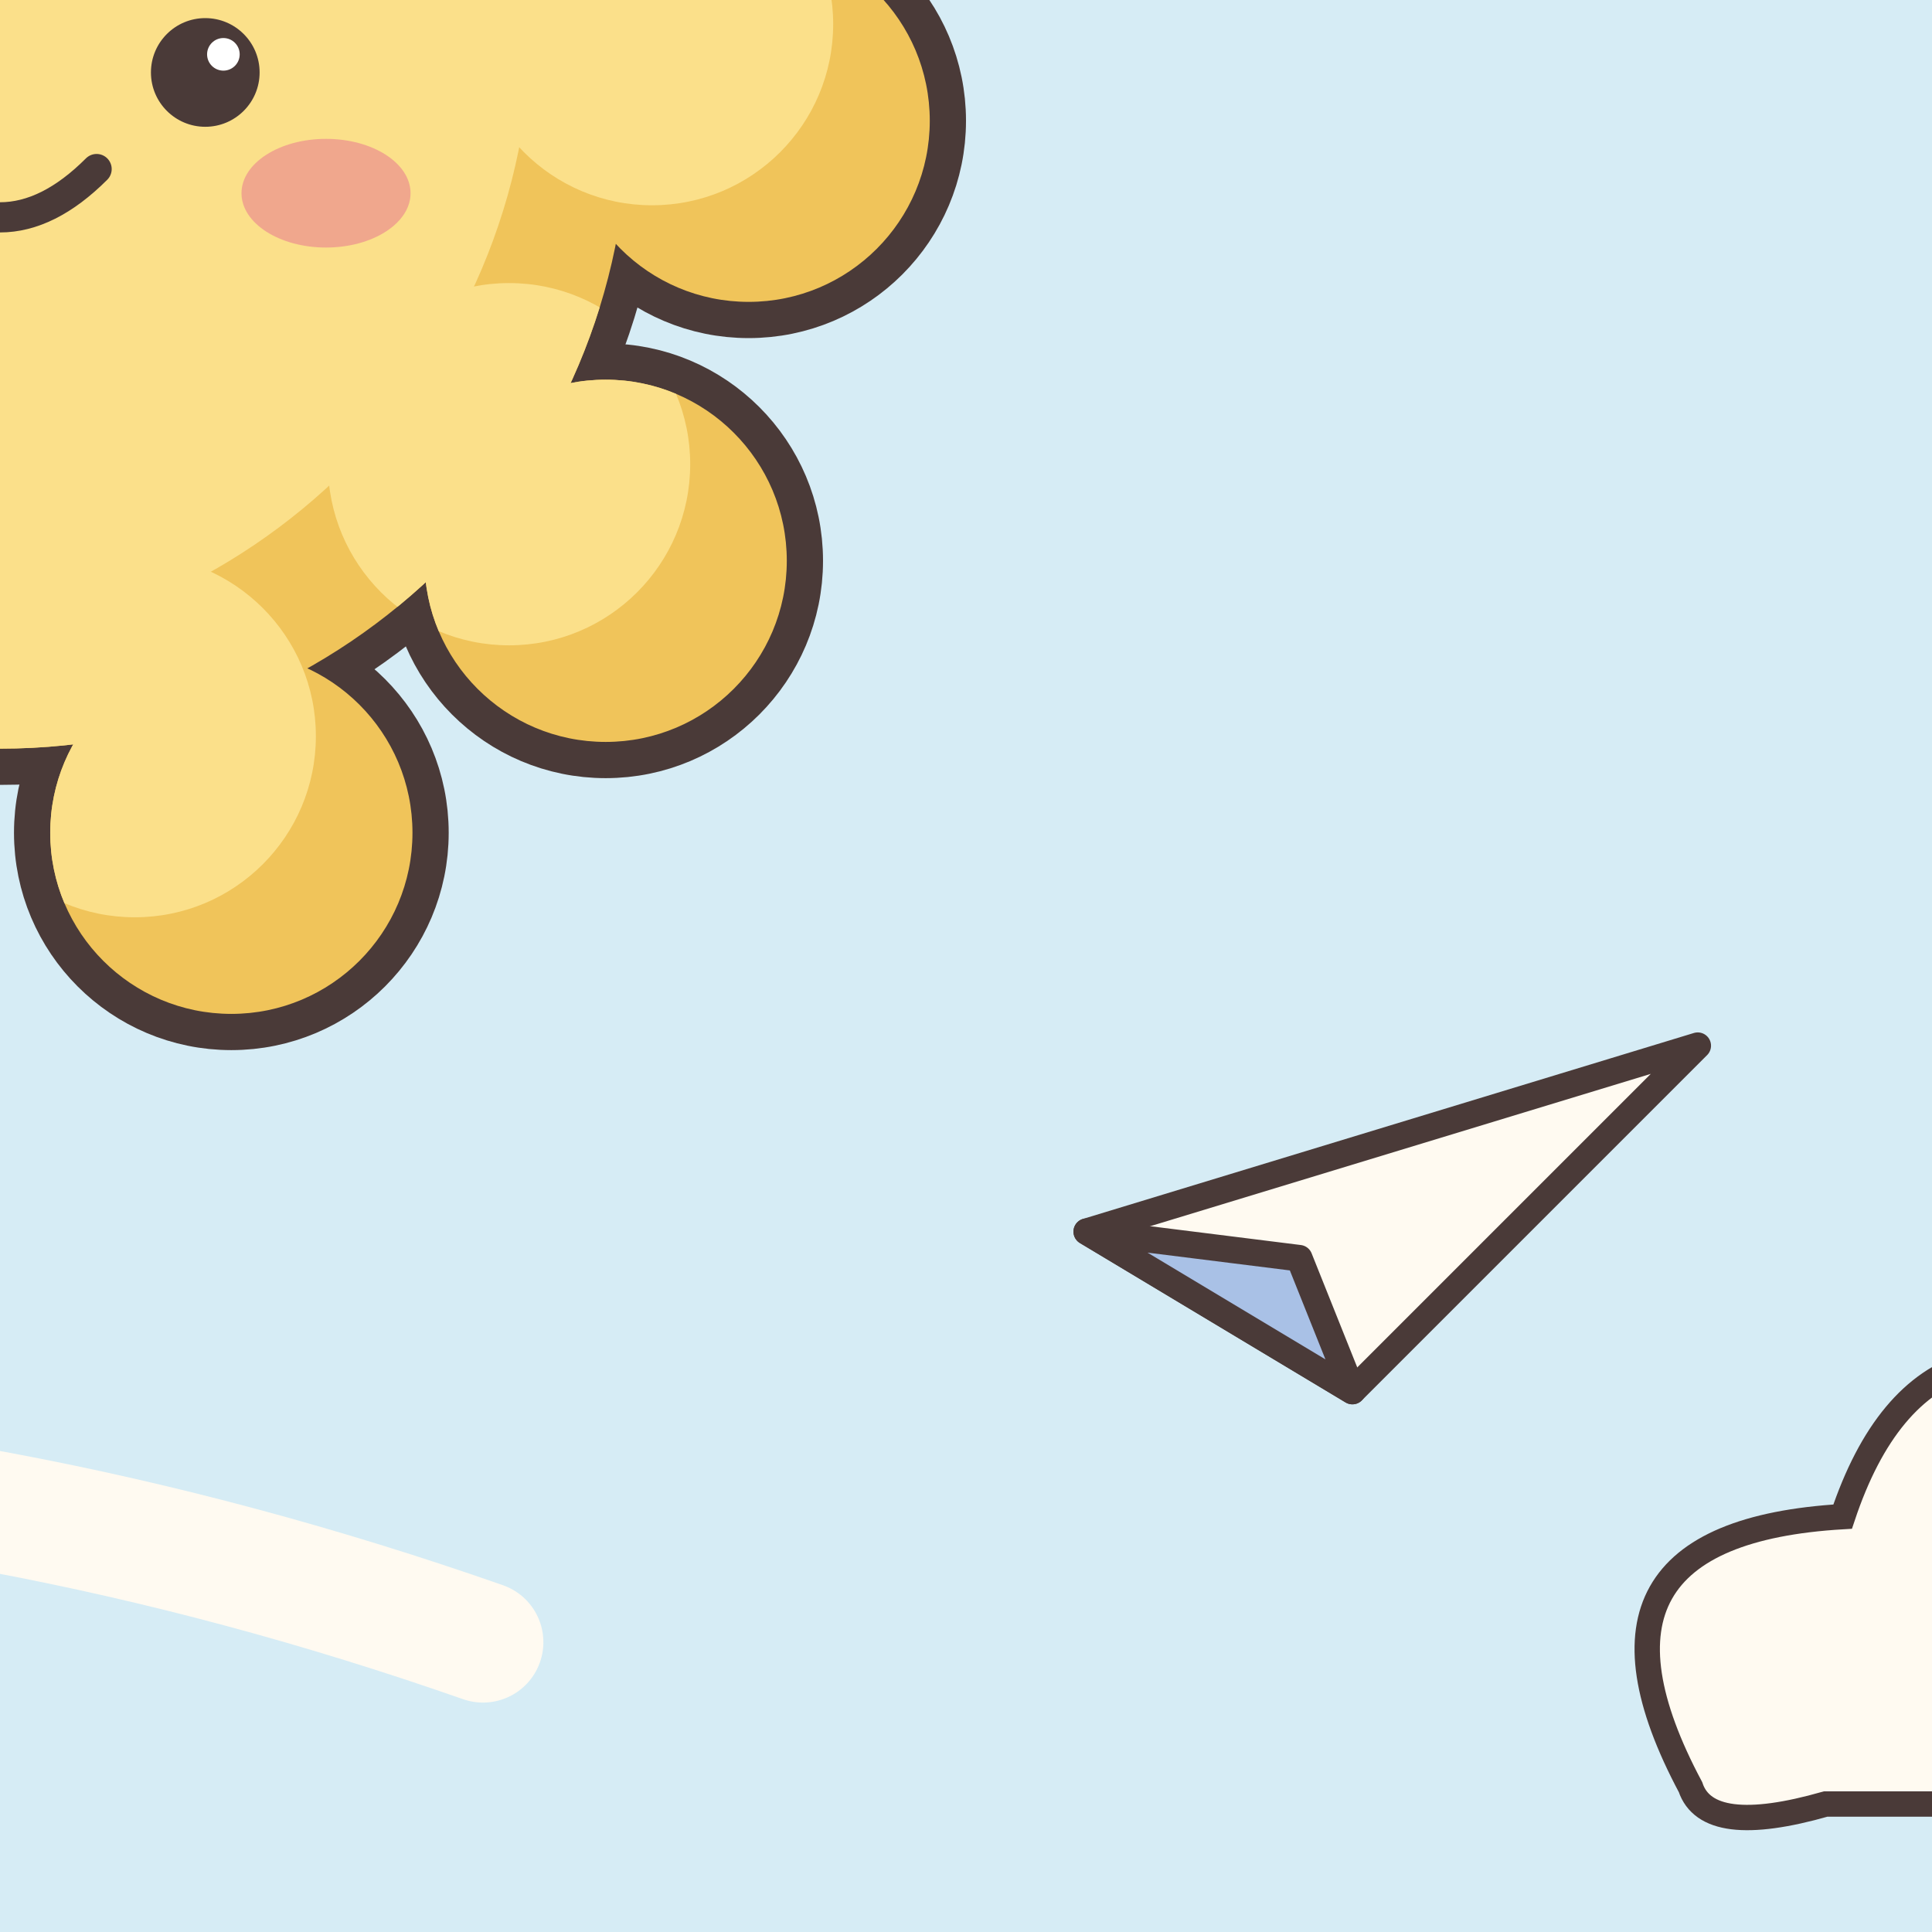
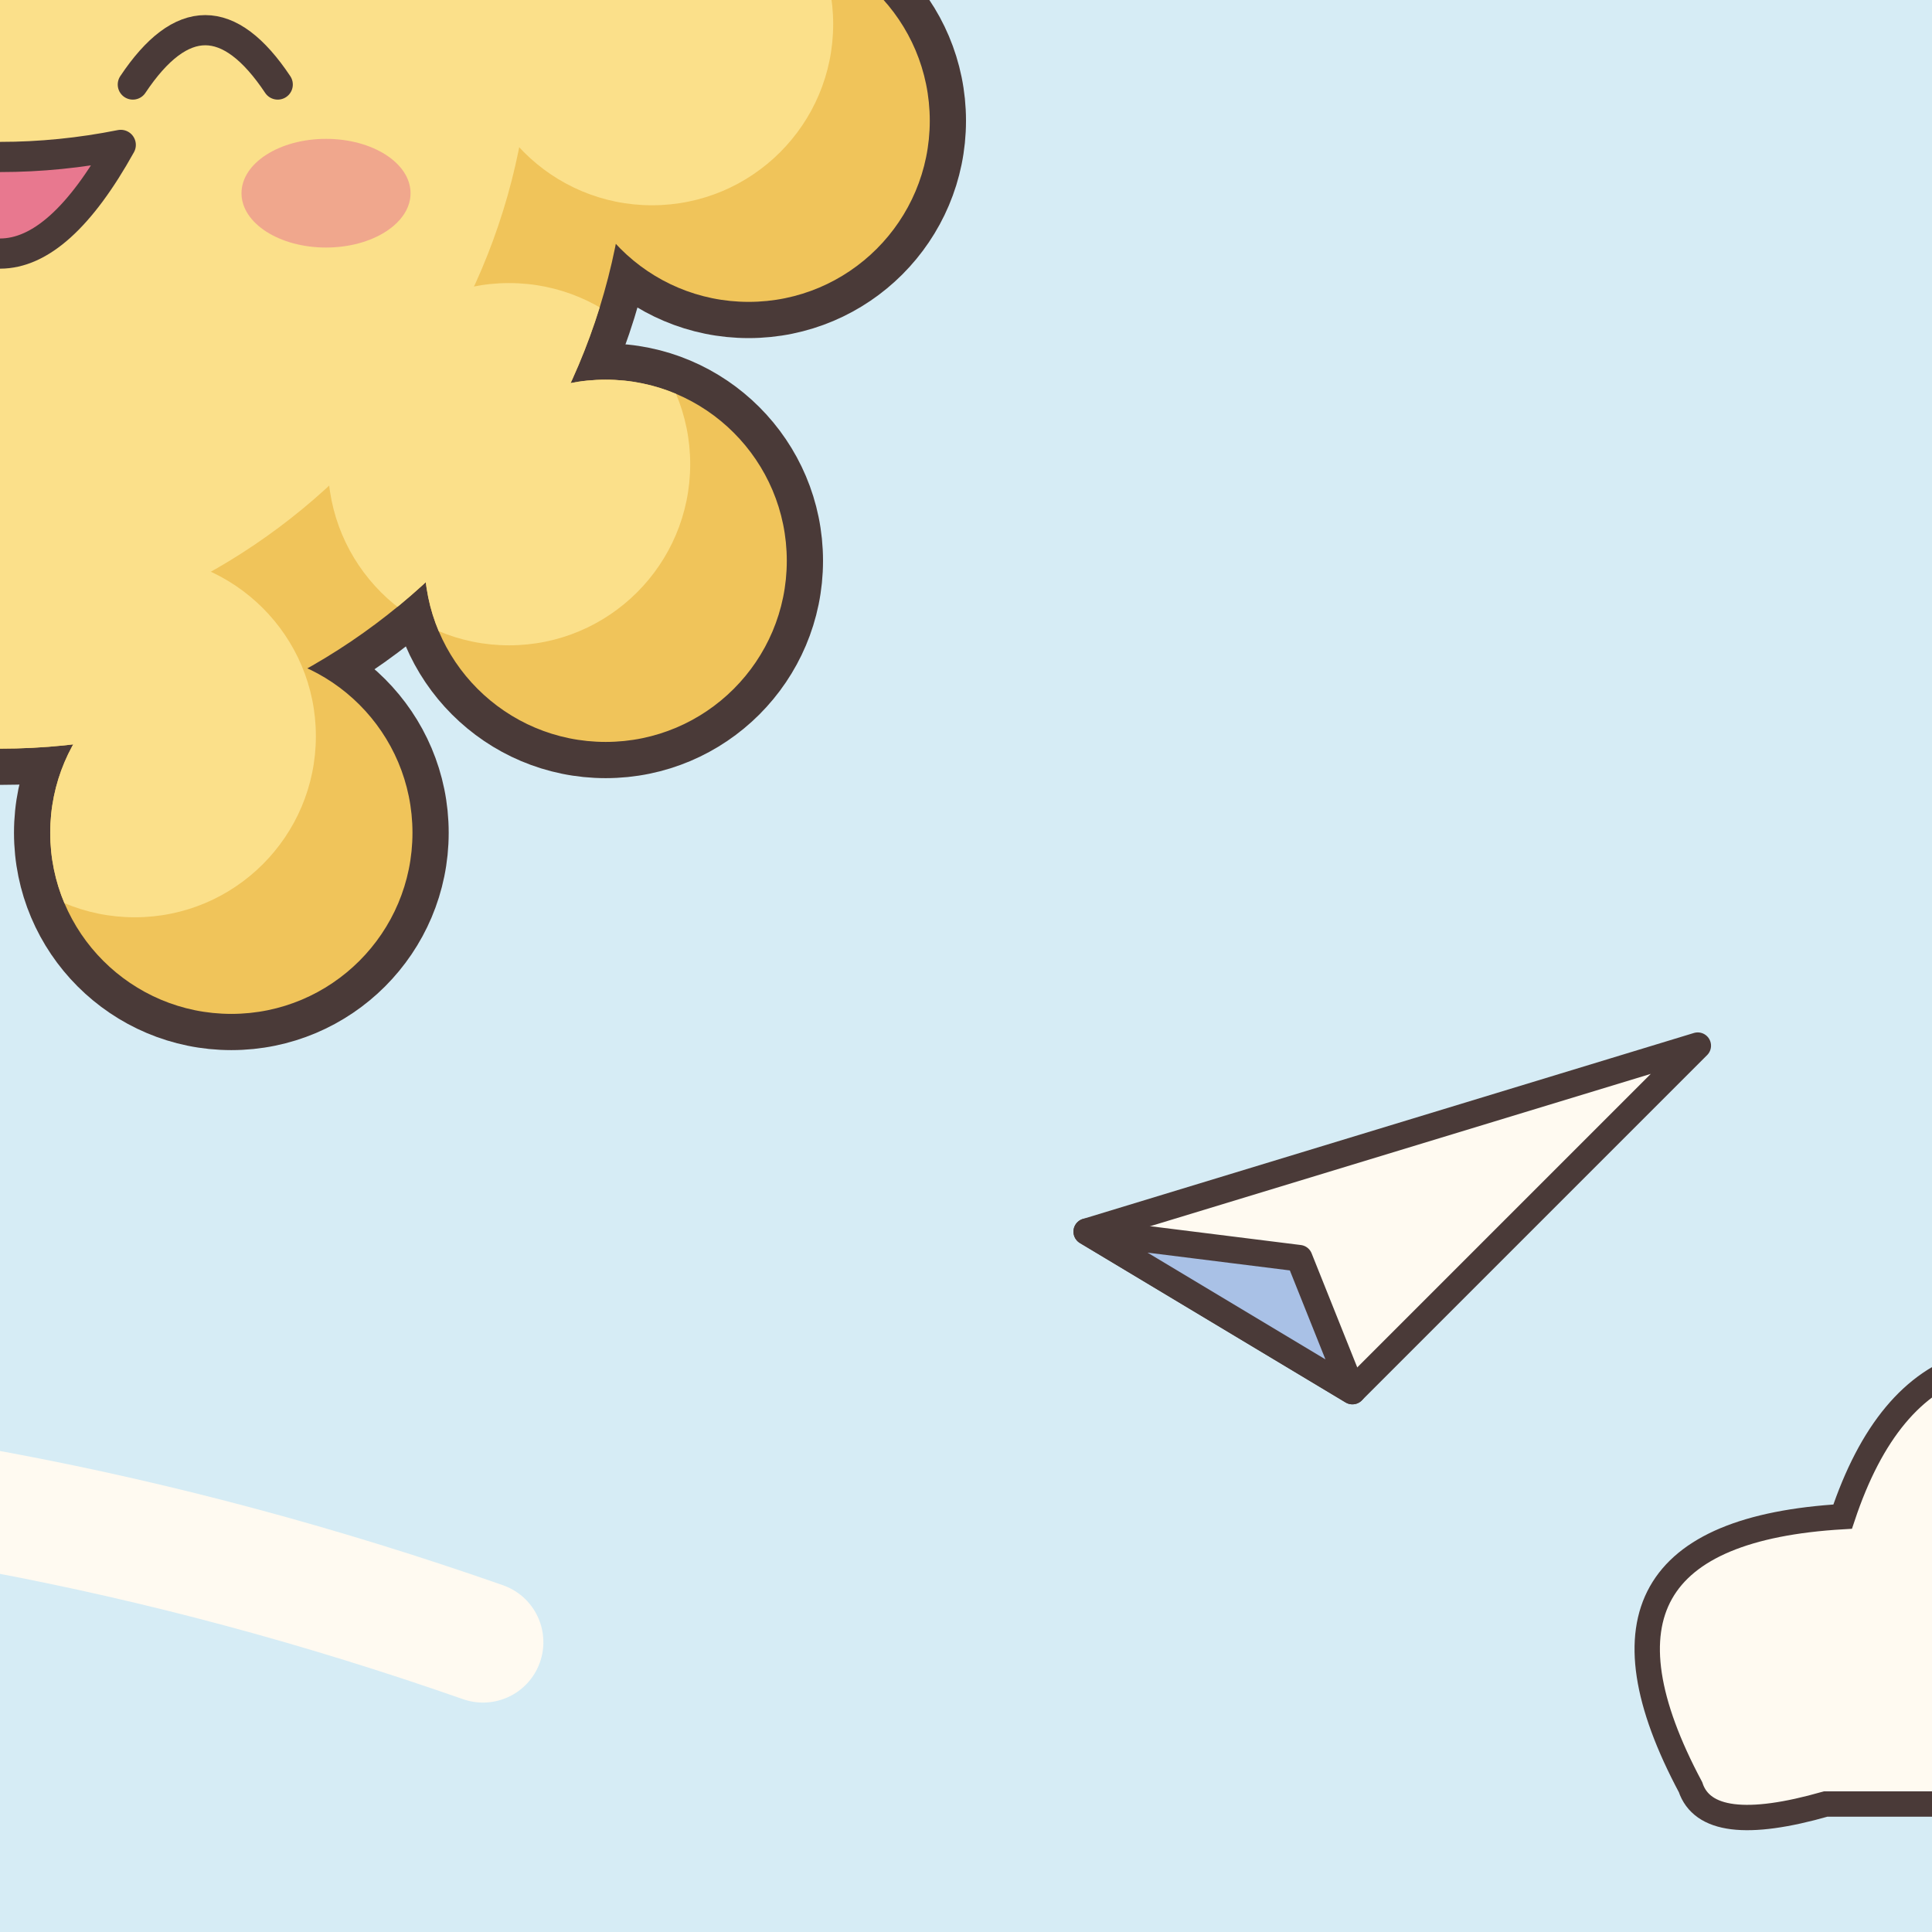
<svg xmlns="http://www.w3.org/2000/svg" width="160" height="160" viewBox="160 160 160 160">
  <rect width="320" height="320" fill="#d6ecf5" />
  <path d="M14 150A50 50 0 0 1 114 150" fill="none" stroke="#f4a9bd" stroke-width="7" />
  <path d="M21 150A43 43 0 0 1 107 150" fill="none" stroke="#fbe08a" stroke-width="7" />
  <path d="M28 150A36 36 0 0 1 100 150" fill="none" stroke="#9cc08a" stroke-width="7" />
  <path d="M35 150A29 29 0 0 1 93 150" fill="none" stroke="#a9c1e6" stroke-width="7" />
  <g transform="translate(60 66) scale(0.9)">
    <path transform="translate(-30 -80)" d="M30 80Q14 50 48 48Q58 18 88 36Q118 30 124 58Q148 74 122 82H46Q32 86 30 80Z" fill="#fffaf1" stroke="#4a3a38" stroke-width="3" />
  </g>
  <g transform="translate(258 66) scale(1.2)">
    <g transform="scale(-1 1)">
      <path d="M-10 0L-20 -5L-18 4Z" fill="#f4a9bd" stroke="#4a3a38" stroke-width="2" />
      <ellipse rx="12" ry="8.5" fill="#f4a9bd" stroke="#4a3a38" stroke-width="2" />
      <circle cx="9" cy="-6" r="6.5" fill="#f4a9bd" stroke="#4a3a38" stroke-width="2" />
      <path d="M14 -7L21 -4L14 -2Z" fill="#e79c6c" stroke="#4a3a38" stroke-width="2" />
      <ellipse cx="-2" cy="2" rx="6" ry="4" fill="#f9c6d3" stroke="#4a3a38" stroke-width="2" opacity=".8" />
      <circle cx="10" cy="-7" r="1.6" fill="#4a3a38" />
    </g>
  </g>
  <g transform="translate(280 120) scale(0.5)">
    <path transform="translate(-30 -80)" d="M30 80Q14 50 48 48Q58 18 88 36Q118 30 124 58Q148 74 122 82H46Q32 86 30 80Z" fill="#c9dcf2" stroke="#4a3a38" stroke-width="3" />
  </g>
  <g transform="translate(52 232) scale(0.8)">
    <path d="M-12 24L-8 42M12 24L8 42" fill="none" stroke="#4a3a38" stroke-width="2" stroke-linecap="round" stroke-linejoin="round" />
    <rect x="-10" y="42" width="20" height="13" rx="3" fill="#f6b98c" stroke="#4a3a38" stroke-width="2" />
    <circle r="26" fill="#f4a9bd" stroke="#4a3a38" stroke-width="2" />
    <path d="M0 -26C-14 -10 -14 10 0 26C14 10 14 -10 0 -26Z" fill="#fbe08a" stroke="#4a3a38" stroke-width="2" />
  </g>
  <g transform="translate(250 262) scale(1.1)">
    <path d="M0 0L46 -14L20 12Z" fill="#fffaf1" stroke="#4a3a38" stroke-width="2" stroke-linejoin="round" />
    <path d="M0 0L20 12L16 2Z" fill="#a9c1e6" stroke="#4a3a38" stroke-width="2" stroke-linejoin="round" />
  </g>
  <g transform="translate(300 308) scale(0.7)">
    <path transform="translate(-30 -80)" d="M30 80Q14 50 48 48Q58 18 88 36Q118 30 124 58Q148 74 122 82H46Q32 86 30 80Z" fill="#fffaf1" stroke="#4a3a38" stroke-width="3" />
  </g>
  <g stroke="#4a3a38" stroke-width="6" stroke-linejoin="round" fill="#4a3a38">
    <circle cx="222" cy="170" r="15" />
    <circle cx="210.159" cy="206.443" r="15" />
    <circle cx="179.159" cy="228.966" r="15" />
    <circle cx="140.841" cy="228.966" r="15" />
    <circle cx="109.841" cy="206.443" r="15" />
    <circle cx="98" cy="170" r="15" />
    <circle cx="109.841" cy="133.557" r="15" />
    <circle cx="140.841" cy="111.034" r="15" />
    <circle cx="179.159" cy="111.034" r="15" />
    <circle cx="210.159" cy="133.557" r="15" />
    <circle cx="160" cy="170" r="52" />
  </g>
  <clipPath id="sunny">
    <circle cx="222" cy="170" r="15" />
    <circle cx="210.159" cy="206.443" r="15" />
    <circle cx="179.159" cy="228.966" r="15" />
    <circle cx="140.841" cy="228.966" r="15" />
    <circle cx="109.841" cy="206.443" r="15" />
    <circle cx="98" cy="170" r="15" />
    <circle cx="109.841" cy="133.557" r="15" />
    <circle cx="140.841" cy="111.034" r="15" />
    <circle cx="179.159" cy="111.034" r="15" />
    <circle cx="210.159" cy="133.557" r="15" />
    <circle cx="160" cy="170" r="52" />
  </clipPath>
  <g clip-path="url(#sunny)">
    <rect width="320" height="320" fill="#f0c45a" />
    <g transform="translate(-8 -8)" fill="#fbe08a">
      <circle cx="222" cy="170" r="15" />
      <circle cx="210.159" cy="206.443" r="15" />
      <circle cx="179.159" cy="228.966" r="15" />
      <circle cx="140.841" cy="228.966" r="15" />
      <circle cx="109.841" cy="206.443" r="15" />
      <circle cx="98" cy="170" r="15" />
      <circle cx="109.841" cy="133.557" r="15" />
      <circle cx="140.841" cy="111.034" r="15" />
      <circle cx="179.159" cy="111.034" r="15" />
      <circle cx="210.159" cy="133.557" r="15" />
      <circle cx="160" cy="170" r="52" />
    </g>
    <ellipse cx="135" cy="142" rx="18" ry="9" fill="#fff" opacity=".5" transform="rotate(-35 135 142)" />
  </g>
-   <circle cx="143" cy="166" r="4.5" fill="#4a3a38" />
-   <circle cx="144.5" cy="164.5" r="1.35" fill="#fff" />
-   <circle cx="177" cy="166" r="4.5" fill="#4a3a38" />
-   <circle cx="178.5" cy="164.5" r="1.35" fill="#fff" />
+   <circle cx="143" cy="164" r="4.5" fill="#4a3a38" />
+   <circle cx="144.5" cy="162.5" r="1.35" fill="#fff" />
+   <path d="M171 167Q177 158 183 167" fill="none" stroke="#4a3a38" stroke-width="2.5" stroke-linecap="round" stroke-linejoin="round" />
  <ellipse cx="133" cy="176" rx="7" ry="4.5" fill="#e8788f" opacity=".55" />
  <ellipse cx="187" cy="176" rx="7" ry="4.5" fill="#e8788f" opacity=".55" />
-   <path d="M152 174Q160 182 168 174" fill="none" stroke="#4a3a38" stroke-width="2.5" stroke-linecap="round" stroke-linejoin="round" />
+   <path d="M150 172Q160 174 170 172Q160 190 150 172Z" fill="#e8788f" stroke="#4a3a38" stroke-width="2.5" stroke-linejoin="round" />
+   <g transform="translate(160 104) scale(0.8)">
+     <g transform="scale(1 1)">
+       <path d="M-10 0L-20 -5L-18 4Z" fill="#b9a8e2" stroke="#4a3a38" stroke-width="2" />
+       <ellipse rx="12" ry="8.5" fill="#b9a8e2" stroke="#4a3a38" stroke-width="2" />
+       <circle cx="9" cy="-6" r="6.5" fill="#b9a8e2" stroke="#4a3a38" stroke-width="2" />
+       <path d="M14 -7L21 -4L14 -2Z" fill="#e79c6c" stroke="#4a3a38" stroke-width="2" />
+       <ellipse cx="-2" cy="2" rx="6" ry="4" fill="#f9c6d3" stroke="#4a3a38" stroke-width="2" opacity=".8" />
+       <circle cx="10" cy="-7" r="1.6" fill="#4a3a38" />
+     </g>
+   </g>
  <path d="M40 292Q120 268 200 296" fill="none" stroke="#fffaf1" stroke-width="10" stroke-linecap="round" />
</svg>
